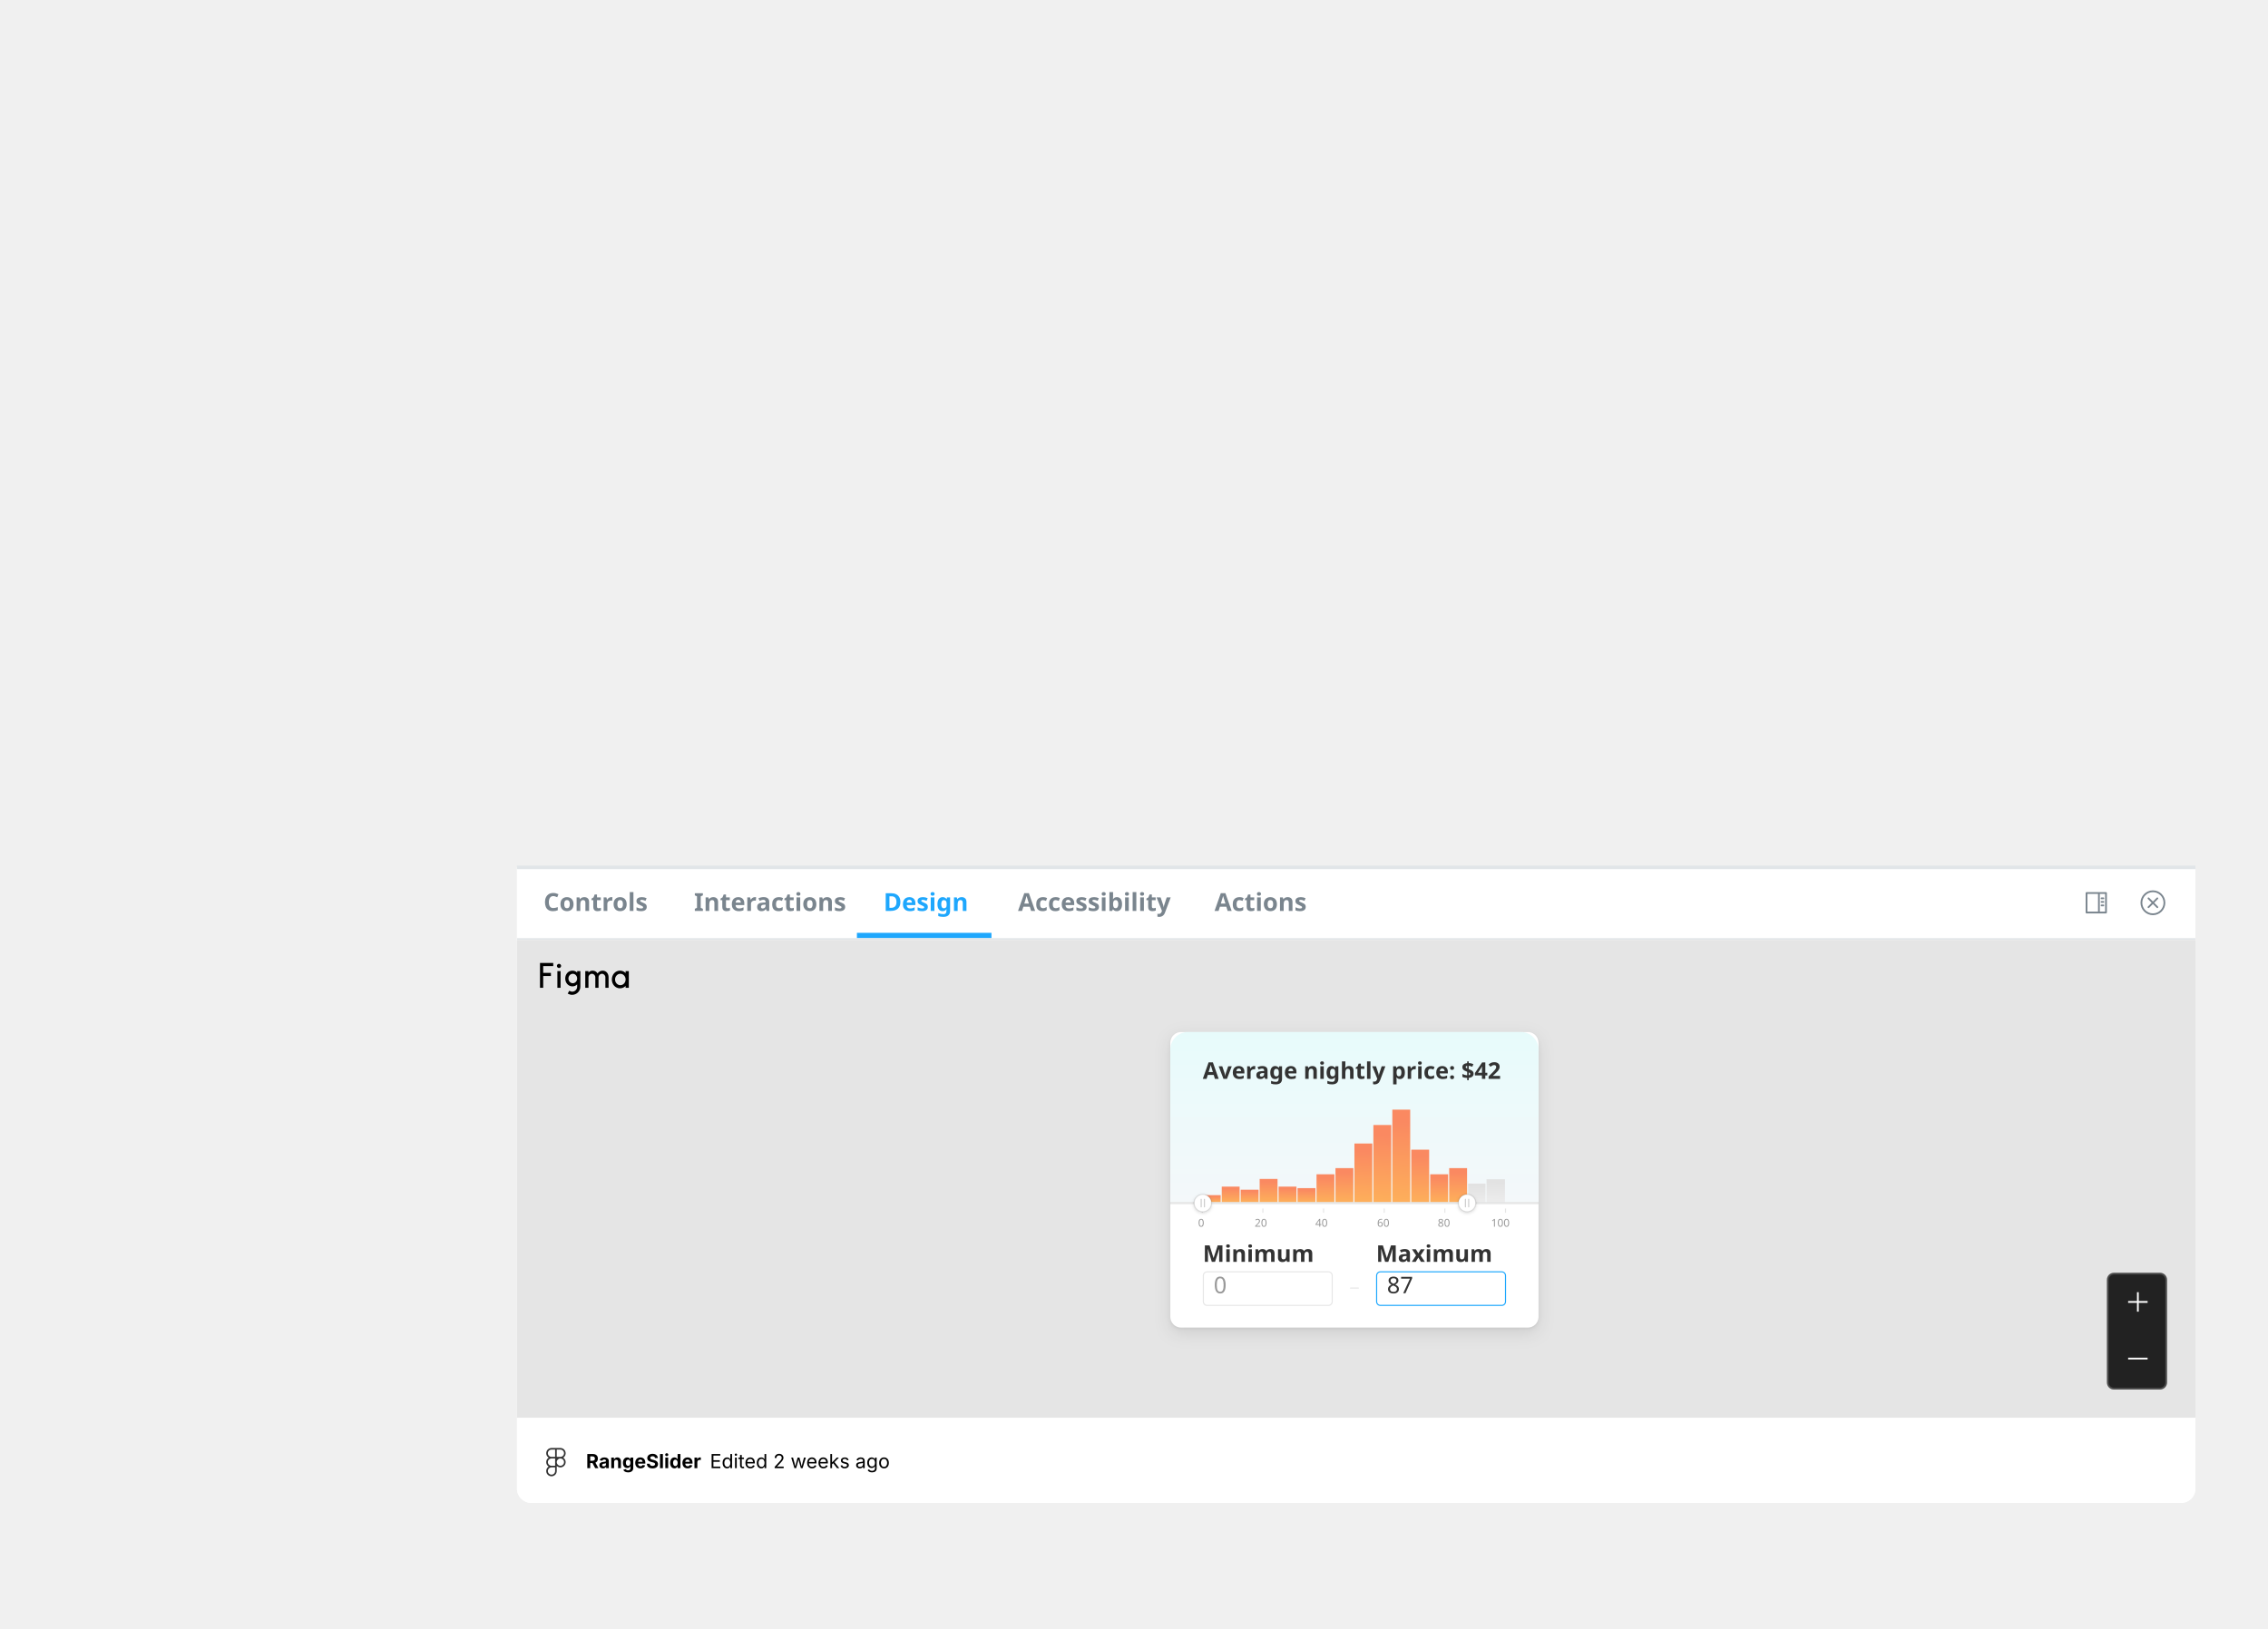
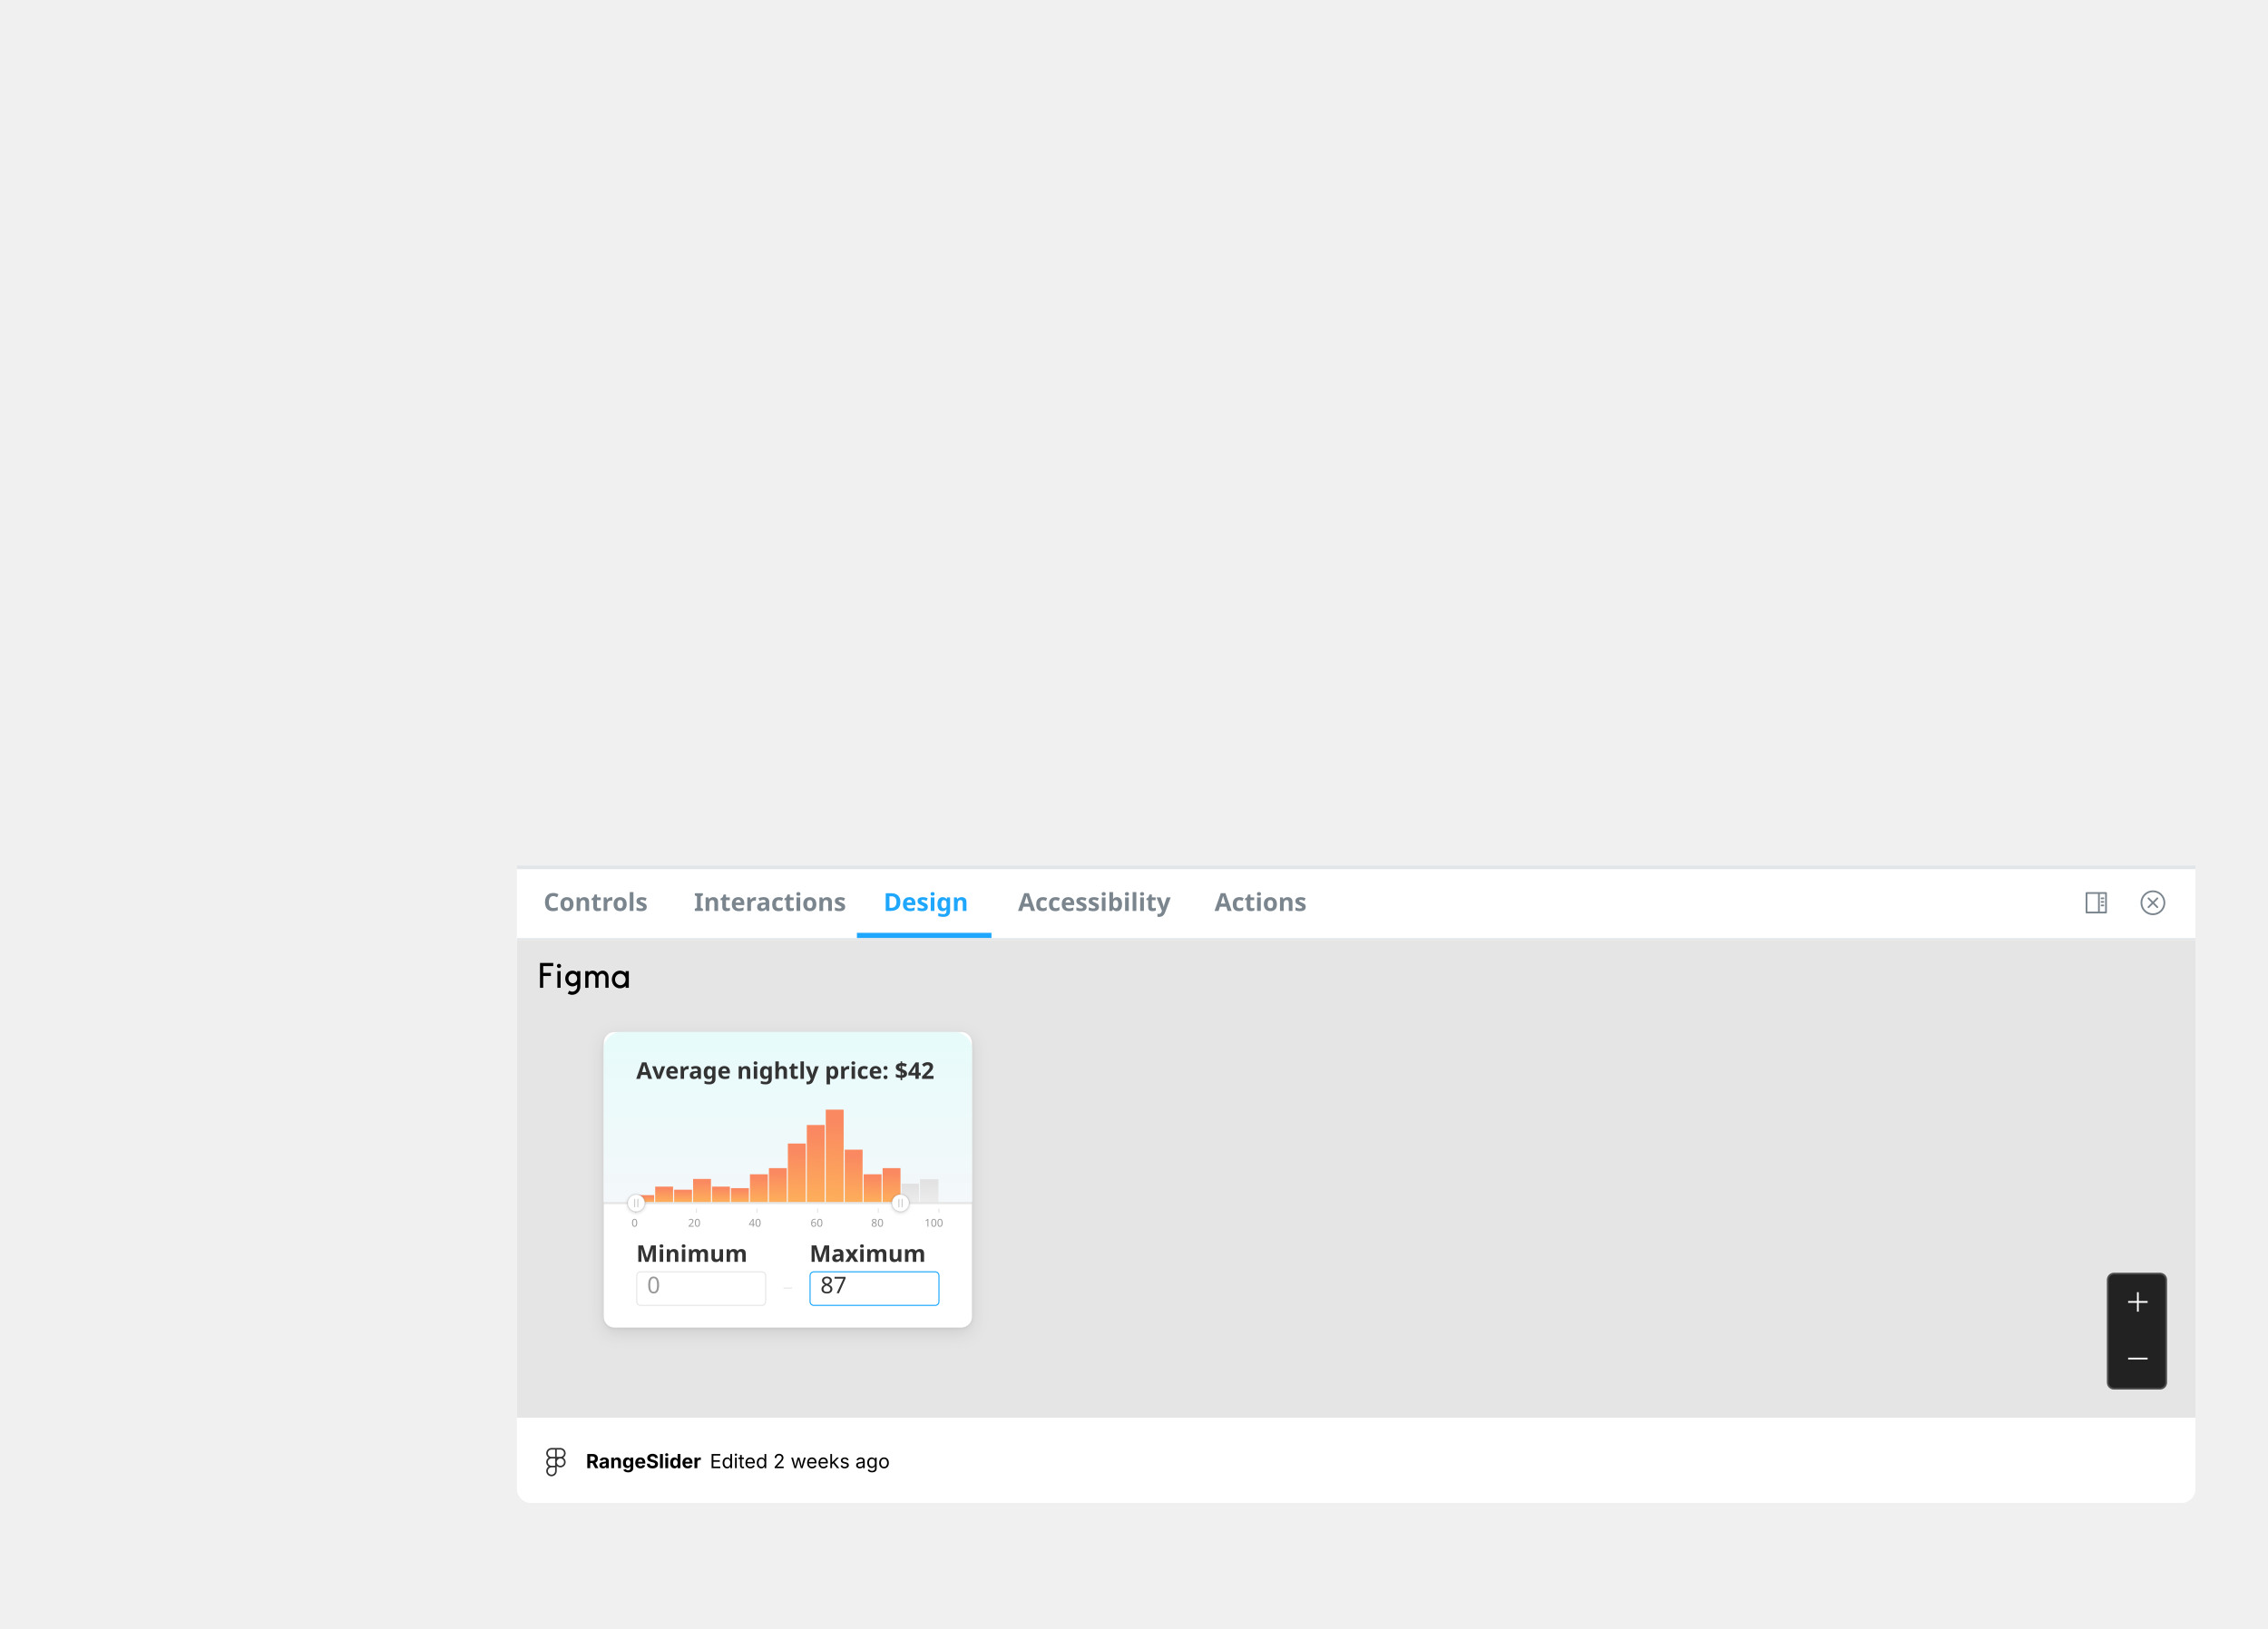
<svg xmlns="http://www.w3.org/2000/svg" width="1281" height="920" viewBox="0 0 1281 920" fill="none">
  <g clip-path="url(#clip0_5704_92120)">
    <g clip-path="url(#clip1_5704_92120)">
      <mask id="path-3-outside-2_5704_92120" maskUnits="userSpaceOnUse" x="292" y="489" width="948" height="360" fill="black">
        <rect fill="white" x="292" y="489" width="948" height="360" />
        <path d="M292 490H1240V841C1240 845.418 1236.42 849 1232 849H300C295.582 849 292 845.418 292 841V490Z" />
      </mask>
      <path d="M292 490H1240V841C1240 845.418 1236.42 849 1232 849H300C295.582 849 292 845.418 292 841V490Z" fill="white" />
      <mask id="path-5-inside-3_5704_92120" fill="white">
        <path d="M292 490H1240V531H292V490Z" />
      </mask>
      <path d="M292 490H1240V531H292V490Z" fill="white" />
      <text fill="#7A858E" xml:space="preserve" style="white-space: pre" font-family="Nunito Sans" font-size="14" font-weight="bold" letter-spacing="0em">
        <tspan x="307" y="514.606">Controls</tspan>
      </text>
      <text fill="#7A858E" xml:space="preserve" style="white-space: pre" font-family="Nunito Sans" font-size="14" font-weight="bold" letter-spacing="0em">
        <tspan x="392" y="514.606">Interactions</tspan>
      </text>
      <text fill="#1EA7FD" xml:space="preserve" style="white-space: pre" font-family="Nunito Sans" font-size="14" font-weight="bold" letter-spacing="0em">
        <tspan x="499" y="514.606">Design</tspan>
      </text>
      <rect x="484" y="527" width="76" height="3" fill="#1EA7FD" />
      <text fill="#7A858E" xml:space="preserve" style="white-space: pre" font-family="Nunito Sans" font-size="14" font-weight="bold" letter-spacing="0em">
        <tspan x="575" y="514.606">Accessibility</tspan>
      </text>
      <text fill="#7A858E" xml:space="preserve" style="white-space: pre" font-family="Nunito Sans" font-size="14" font-weight="bold" letter-spacing="0em">
        <tspan x="686" y="514.606">Actions</tspan>
      </text>
      <path d="M1186.5 507.504C1186.5 507.228 1186.72 507.004 1187 507.004H1188C1188.28 507.004 1188.5 507.228 1188.5 507.504C1188.5 507.78 1188.28 508.004 1188 508.004H1187C1186.72 508.004 1186.5 507.78 1186.5 507.504Z" fill="#7A858E" />
      <path d="M1187 509.004C1186.72 509.004 1186.5 509.228 1186.5 509.504C1186.5 509.78 1186.72 510.004 1187 510.004H1188C1188.28 510.004 1188.5 509.78 1188.5 509.504C1188.5 509.228 1188.28 509.004 1188 509.004H1187Z" fill="#7A858E" />
      <path d="M1186.5 511.504C1186.5 511.228 1186.72 511.004 1187 511.004H1188C1188.28 511.004 1188.5 511.228 1188.5 511.504C1188.5 511.78 1188.28 512.004 1188 512.004H1187C1186.72 512.004 1186.5 511.78 1186.5 511.504Z" fill="#7A858E" />
      <path fill-rule="evenodd" clip-rule="evenodd" d="M1178.5 516.004C1178.22 516.004 1178 515.78 1178 515.504V504.504C1178 504.228 1178.22 504.004 1178.5 504.004H1189.5C1189.78 504.004 1190 504.228 1190 504.504V515.504C1190 515.78 1189.78 516.004 1189.5 516.004H1178.5ZM1179 515.004V505.004H1185V515.004H1179ZM1186 505.004H1189V515.004H1186V505.004Z" fill="#7A858E" />
      <g clip-path="url(#clip2_5704_92120)">
        <path d="M1218.85 507.146C1219.05 507.342 1219.05 507.658 1218.85 507.854L1216.71 510L1218.85 512.146C1219.05 512.342 1219.05 512.658 1218.85 512.854C1218.66 513.049 1218.34 513.049 1218.15 512.854L1216 510.707L1213.85 512.854C1213.66 513.049 1213.34 513.049 1213.15 512.854C1212.95 512.658 1212.95 512.342 1213.15 512.146L1215.29 510L1213.15 507.854C1212.95 507.658 1212.95 507.342 1213.15 507.146C1213.34 506.951 1213.66 506.951 1213.85 507.146L1216 509.293L1218.15 507.146C1218.34 506.951 1218.66 506.951 1218.85 507.146Z" fill="#7A858E" />
        <path fill-rule="evenodd" clip-rule="evenodd" d="M1216 517C1219.87 517 1223 513.866 1223 510C1223 506.134 1219.87 503 1216 503C1212.13 503 1209 506.134 1209 510C1209 513.866 1212.13 517 1216 517ZM1216 516C1219.31 516 1222 513.314 1222 510C1222 506.686 1219.31 504 1216 504C1212.69 504 1210 506.686 1210 510C1210 513.314 1212.69 516 1216 516Z" fill="#7A858E" />
      </g>
      <path d="M1240 530H292V532H1240V530Z" fill="#E1E5E8" mask="url(#path-5-inside-3_5704_92120)" />
      <rect width="948" height="270" transform="translate(292 531)" fill="#E5E5E5" />
      <g filter="url(#filter0_dd_5704_92120)">
-         <rect x="661.007" y="583" width="207.985" height="167" rx="6.117" fill="white" />
+         <rect x="341.007" y="583" width="207.985" height="167" rx="6.117" fill="white" />
      </g>
      <text fill="#333333" xml:space="preserve" style="white-space: pre" font-family="Nunito Sans" font-size="13" font-weight="bold" letter-spacing="0em">
-         <tspan x="679.359" y="712.849">Minimum</tspan>
+         <tspan x="359.359" y="712.849">Minimum</tspan>
      </text>
      <text fill="#333333" xml:space="preserve" style="white-space: pre" font-family="Nunito Sans" font-size="13" font-weight="bold" letter-spacing="0em">
-         <tspan x="777.234" y="712.849">Maximum</tspan>
-       </text>
-       <rect x="777.54" y="718.496" width="72.795" height="18.963" rx="2.141" fill="white" />
+         <tspan x="457.234" y="712.849">Maximum</tspan>
+       </text>
+       <rect x="457.54" y="718.496" width="72.795" height="18.963" rx="2.141" fill="white" />
      <text fill="#333333" xml:space="preserve" style="white-space: pre" font-family="Nunito Sans" font-size="13" letter-spacing="0em">
-         <tspan x="783.352" y="730.594">87</tspan>
-       </text>
-       <rect x="777.54" y="718.496" width="72.795" height="18.963" rx="2.141" stroke="#1EA7FD" stroke-width="0.612" />
-       <rect x="679.359" y="718.19" width="73.407" height="19.575" rx="2.447" fill="white" />
+         <tspan x="463.352" y="730.594">87</tspan>
+       </text>
+       <rect x="457.54" y="718.496" width="72.795" height="18.963" rx="2.141" stroke="#1EA7FD" stroke-width="0.612" />
+       <rect x="359.359" y="718.19" width="73.407" height="19.575" rx="2.447" fill="white" />
      <text fill="#999999" xml:space="preserve" style="white-space: pre" font-family="Nunito Sans" font-size="13" letter-spacing="0em">
-         <tspan x="685.476" y="730.594">0</tspan>
-       </text>
-       <rect x="679.665" y="718.496" width="72.795" height="18.963" rx="2.141" stroke="black" stroke-opacity="0.1" stroke-width="0.612" />
-       <rect x="762.553" y="727.366" width="4.894" height="0.612" fill="black" fill-opacity="0.1" />
-       <path d="M661.007 593C661.007 587.477 665.484 583 671.007 583H858.993C864.516 583 868.993 587.477 868.993 593V679.04H661.007V593Z" fill="url(#paint0_linear_5704_92120)" />
-       <rect width="10.093" height="3.869" transform="matrix(-1 0 0 1 689.452 675.178)" fill="url(#paint1_linear_5704_92120)" />
-       <rect width="10.093" height="8.697" transform="matrix(-1 0 0 1 700.157 670.35)" fill="url(#paint2_linear_5704_92120)" />
-       <rect width="10.093" height="6.957" transform="matrix(-1 0 0 1 710.863 672.09)" fill="url(#paint3_linear_5704_92120)" />
-       <rect width="10.093" height="13.045" transform="matrix(-1 0 0 1 721.568 666.002)" fill="url(#paint4_linear_5704_92120)" />
-       <rect width="10.093" height="8.697" transform="matrix(-1 0 0 1 732.273 670.35)" fill="url(#paint5_linear_5704_92120)" />
-       <rect width="10.093" height="7.827" transform="matrix(-1 0 0 1 742.978 671.22)" fill="url(#paint6_linear_5704_92120)" />
-       <rect width="10.093" height="15.654" transform="matrix(-1 0 0 1 753.683 663.393)" fill="url(#paint7_linear_5704_92120)" />
-       <rect width="10.093" height="19.133" transform="matrix(-1 0 0 1 764.388 659.914)" fill="url(#paint8_linear_5704_92120)" />
-       <rect width="10.093" height="33.048" transform="matrix(-1 0 0 1 775.094 645.999)" fill="url(#paint9_linear_5704_92120)" />
-       <rect width="10.093" height="43.484" transform="matrix(-1 0 0 1 785.799 635.563)" fill="url(#paint10_linear_5704_92120)" />
-       <rect width="10.093" height="52.181" transform="matrix(-1 0 0 1 796.504 626.866)" fill="url(#paint11_linear_5704_92120)" />
-       <rect width="10.093" height="29.569" transform="matrix(-1 0 0 1 807.209 649.478)" fill="url(#paint12_linear_5704_92120)" />
-       <rect width="10.093" height="15.654" transform="matrix(-1 0 0 1 817.914 663.393)" fill="url(#paint13_linear_5704_92120)" />
-       <rect width="10.093" height="19.133" transform="matrix(-1 0 0 1 828.619 659.914)" fill="url(#paint14_linear_5704_92120)" />
-       <rect width="9.788" height="10.399" transform="matrix(-1 0 0 1 839.018 668.648)" fill="url(#paint15_linear_5704_92120)" />
-       <rect width="10.399" height="12.846" transform="matrix(-1 0 0 1 850.029 666.201)" fill="url(#paint16_linear_5704_92120)" />
-       <path fill-rule="evenodd" clip-rule="evenodd" d="M679.359 682.71H678.747V685.157H679.359V682.71ZM816.385 682.711H815.773V685.158H816.385V682.711ZM747.26 682.711H747.872V685.158H747.26V682.711ZM850.641 682.711H850.029V685.158H850.641V682.711ZM713.004 682.711H713.615V685.158H713.004V682.711ZM782.128 682.711H781.516V685.158H782.128V682.711Z" fill="black" fill-opacity="0.1" />
-       <text fill="#999999" xml:space="preserve" style="white-space: pre" font-family="Nunito Sans" font-size="6.117" letter-spacing="0px">
-         <tspan x="708.665" y="693.005">20</tspan>
-       </text>
-       <text fill="#999999" xml:space="preserve" style="white-space: pre" font-family="Nunito Sans" font-size="6.117" letter-spacing="0px">
-         <tspan x="742.922" y="693.005">40</tspan>
-       </text>
-       <text fill="#999999" xml:space="preserve" style="white-space: pre" font-family="Nunito Sans" font-size="6.117" letter-spacing="0px">
-         <tspan x="777.793" y="693.005">60</tspan>
-       </text>
-       <text fill="#999999" xml:space="preserve" style="white-space: pre" font-family="Nunito Sans" font-size="6.117" letter-spacing="0px">
-         <tspan x="812.046" y="693.005">80</tspan>
-       </text>
-       <text fill="#999999" xml:space="preserve" style="white-space: pre" font-family="Nunito Sans" font-size="6.117" letter-spacing="0px">
-         <tspan x="842.187" y="693.005">100</tspan>
-       </text>
-       <text fill="#999999" xml:space="preserve" style="white-space: pre" font-family="Nunito Sans" font-size="6.117" letter-spacing="0px">
-         <tspan x="676.69" y="693.005">0</tspan>
+         <tspan x="365.476" y="730.594">0</tspan>
+       </text>
+       <rect x="359.665" y="718.496" width="72.795" height="18.963" rx="2.141" stroke="black" stroke-opacity="0.1" stroke-width="0.612" />
+       <rect x="442.553" y="727.366" width="4.894" height="0.612" fill="black" fill-opacity="0.1" />
+       <path d="M341.007 593C341.007 587.477 345.484 583 351.007 583H538.993C544.516 583 548.993 587.477 548.993 593V679.04H341.007V593Z" fill="url(#paint0_linear_5704_92120)" />
+       <rect width="10.093" height="3.869" transform="matrix(-1 0 0 1 369.452 675.178)" fill="url(#paint1_linear_5704_92120)" />
+       <rect width="10.093" height="8.697" transform="matrix(-1 0 0 1 380.157 670.35)" fill="url(#paint2_linear_5704_92120)" />
+       <rect width="10.093" height="6.957" transform="matrix(-1 0 0 1 390.863 672.09)" fill="url(#paint3_linear_5704_92120)" />
+       <rect width="10.093" height="13.045" transform="matrix(-1 0 0 1 401.568 666.002)" fill="url(#paint4_linear_5704_92120)" />
+       <rect width="10.093" height="8.697" transform="matrix(-1 0 0 1 412.273 670.35)" fill="url(#paint5_linear_5704_92120)" />
+       <rect width="10.093" height="7.827" transform="matrix(-1 0 0 1 422.978 671.22)" fill="url(#paint6_linear_5704_92120)" />
+       <rect width="10.093" height="15.654" transform="matrix(-1 0 0 1 433.683 663.393)" fill="url(#paint7_linear_5704_92120)" />
+       <rect width="10.093" height="19.133" transform="matrix(-1 0 0 1 444.388 659.914)" fill="url(#paint8_linear_5704_92120)" />
+       <rect width="10.093" height="33.048" transform="matrix(-1 0 0 1 455.094 645.999)" fill="url(#paint9_linear_5704_92120)" />
+       <rect width="10.093" height="43.484" transform="matrix(-1 0 0 1 465.799 635.563)" fill="url(#paint10_linear_5704_92120)" />
+       <rect width="10.093" height="52.181" transform="matrix(-1 0 0 1 476.504 626.866)" fill="url(#paint11_linear_5704_92120)" />
+       <rect width="10.093" height="29.569" transform="matrix(-1 0 0 1 487.209 649.478)" fill="url(#paint12_linear_5704_92120)" />
+       <rect width="10.093" height="15.654" transform="matrix(-1 0 0 1 497.914 663.393)" fill="url(#paint13_linear_5704_92120)" />
+       <rect width="10.093" height="19.133" transform="matrix(-1 0 0 1 508.619 659.914)" fill="url(#paint14_linear_5704_92120)" />
+       <rect width="9.788" height="10.399" transform="matrix(-1 0 0 1 519.018 668.648)" fill="url(#paint15_linear_5704_92120)" />
+       <rect width="10.399" height="12.846" transform="matrix(-1 0 0 1 530.029 666.201)" fill="url(#paint16_linear_5704_92120)" />
+       <path fill-rule="evenodd" clip-rule="evenodd" d="M359.359 682.71H358.747V685.157H359.359V682.71ZM496.385 682.711H495.773V685.158H496.385V682.711ZM427.26 682.711H427.872V685.158H427.26V682.711ZM530.641 682.711H530.029V685.158H530.641V682.711ZM393.004 682.711H393.615V685.158H393.004V682.711ZM462.128 682.711H461.516V685.158H462.128V682.711Z" fill="black" fill-opacity="0.1" />
+       <text fill="#999999" xml:space="preserve" style="white-space: pre" font-family="Nunito Sans" font-size="6.117" letter-spacing="0px">
+         <tspan x="388.665" y="693.005">20</tspan>
+       </text>
+       <text fill="#999999" xml:space="preserve" style="white-space: pre" font-family="Nunito Sans" font-size="6.117" letter-spacing="0px">
+         <tspan x="422.922" y="693.005">40</tspan>
+       </text>
+       <text fill="#999999" xml:space="preserve" style="white-space: pre" font-family="Nunito Sans" font-size="6.117" letter-spacing="0px">
+         <tspan x="457.793" y="693.005">60</tspan>
+       </text>
+       <text fill="#999999" xml:space="preserve" style="white-space: pre" font-family="Nunito Sans" font-size="6.117" letter-spacing="0px">
+         <tspan x="492.046" y="693.005">80</tspan>
+       </text>
+       <text fill="#999999" xml:space="preserve" style="white-space: pre" font-family="Nunito Sans" font-size="6.117" letter-spacing="0px">
+         <tspan x="522.187" y="693.005">100</tspan>
+       </text>
+       <text fill="#999999" xml:space="preserve" style="white-space: pre" font-family="Nunito Sans" font-size="6.117" letter-spacing="0px">
+         <tspan x="356.69" y="693.005">0</tspan>
      </text>
      <text fill="#333333" xml:space="preserve" style="white-space: pre" font-family="Nunito Sans" font-size="13" font-weight="bold" letter-spacing="0em">
-         <tspan x="679.359" y="609.468">Average nightly price: $42</tspan>
-       </text>
-       <rect x="868.993" y="680.264" width="207.985" height="1.223" transform="rotate(-180 868.993 680.264)" fill="black" fill-opacity="0.1" />
+         <tspan x="359.359" y="609.468">Average nightly price: $42</tspan>
+       </text>
+       <rect x="548.993" y="680.264" width="207.985" height="1.223" transform="rotate(-180 548.993 680.264)" fill="black" fill-opacity="0.1" />
      <g filter="url(#filter1_d_5704_92120)">
-         <circle cx="828.619" cy="679.652" r="4.894" fill="white" />
-         <circle cx="828.619" cy="679.652" r="4.894" stroke="black" stroke-opacity="0.1" stroke-width="0.612" />
-       </g>
-       <rect x="827.396" y="677.205" width="0.612" height="4.894" rx="0.306" fill="#CCCCCC" />
-       <rect x="829.231" y="677.205" width="0.612" height="4.894" rx="0.306" fill="#CCCCCC" />
+         <circle cx="508.619" cy="679.652" r="4.894" fill="white" />
+         <circle cx="508.619" cy="679.652" r="4.894" stroke="black" stroke-opacity="0.1" stroke-width="0.612" />
+       </g>
+       <rect x="507.396" y="677.205" width="0.612" height="4.894" rx="0.306" fill="#CCCCCC" />
+       <rect x="509.231" y="677.205" width="0.612" height="4.894" rx="0.306" fill="#CCCCCC" />
      <g filter="url(#filter2_d_5704_92120)">
-         <circle cx="679.359" cy="679.652" r="4.894" fill="white" />
-         <circle cx="679.359" cy="679.652" r="4.894" stroke="black" stroke-opacity="0.1" stroke-width="0.612" />
-       </g>
-       <rect x="678.135" y="677.205" width="0.612" height="4.894" rx="0.306" fill="#CCCCCC" />
-       <rect x="679.971" y="677.205" width="0.612" height="4.894" rx="0.306" fill="#CCCCCC" />
+         <circle cx="359.359" cy="679.652" r="4.894" fill="white" />
+         <circle cx="359.359" cy="679.652" r="4.894" stroke="black" stroke-opacity="0.1" stroke-width="0.612" />
+       </g>
+       <rect x="358.135" y="677.205" width="0.612" height="4.894" rx="0.306" fill="#CCCCCC" />
+       <rect x="359.971" y="677.205" width="0.612" height="4.894" rx="0.306" fill="#CCCCCC" />
      <rect x="1190.5" y="719.5" width="33" height="65" rx="3.5" fill="#222222" />
      <rect x="1202" y="767" width="11" height="1" fill="white" />
      <path fill-rule="evenodd" clip-rule="evenodd" d="M1208 730H1207V735H1202V736H1207V741H1208V736H1213V735H1208V730Z" fill="white" />
      <rect x="1190.5" y="719.5" width="33" height="65" rx="3.5" stroke="#4E4E4E" />
      <path d="M305 558.048V544H312.483V545.768H306.807V549.596H311.165V551.364H306.807V558.054L305 558.048Z" fill="black" />
      <path d="M316.916 545.674C316.916 546.325 316.387 546.852 315.736 546.852C315.085 546.852 314.558 546.324 314.558 545.674C314.558 545.023 315.086 544.494 315.736 544.494C316.387 544.494 316.916 545.023 316.916 545.674Z" fill="black" />
      <path d="M314.817 558.051V548.621H316.624V558.051H314.817Z" fill="black" />
      <path fill-rule="evenodd" clip-rule="evenodd" d="M319.253 552.786C319.253 550.376 320.928 548.346 323.328 548.346C324.427 548.346 325.333 548.771 325.992 549.464V548.621H327.8V557.363C327.8 559.924 325.723 562 323.163 562C322.238 562 321.377 561.729 320.654 561.263L321.559 559.695C322.015 560.009 322.587 560.232 323.163 560.232C324.765 560.232 325.992 558.926 325.992 557.363V556.108C325.333 556.8 324.428 557.226 323.328 557.226C320.928 557.226 319.253 555.196 319.253 552.786ZM323.525 550.114C322.205 550.114 321.061 551.29 321.061 552.786C321.061 554.282 322.205 555.458 323.525 555.458C324.845 555.458 325.989 554.282 325.989 552.786C325.989 551.29 324.845 550.114 323.525 550.114Z" fill="black" />
      <path d="M334.312 550.114C333.244 550.114 332.377 551.019 332.377 552.088V558.051H330.57V548.621H332.377V549.485C332.907 548.8 333.687 548.345 334.705 548.345C335.972 548.345 336.944 548.975 337.507 549.937C338.133 549.007 339.154 548.346 340.383 548.346C342.44 548.346 343.721 550.006 343.733 552.059V558.051H341.926V552.088C341.926 551.019 341.059 550.114 339.99 550.114C338.921 550.114 338.055 551.019 338.055 552.088V558.051H336.248V552.088C336.248 551.019 335.381 550.114 334.312 550.114Z" fill="black" />
      <path fill-rule="evenodd" clip-rule="evenodd" d="M350.177 548.346C351.455 548.346 352.556 548.86 353.36 549.69V548.621H355.167V558.051H353.36V556.982C352.556 557.812 351.455 558.326 350.177 558.326C347.488 558.326 345.58 556.049 345.58 553.336C345.58 550.622 347.488 548.346 350.177 548.346ZM350.374 550.114C348.766 550.114 347.387 551.536 347.387 553.336C347.387 555.136 348.766 556.558 350.374 556.558C351.981 556.558 353.36 555.136 353.36 553.336C353.36 551.536 351.981 550.114 350.374 550.114Z" fill="black" />
      <rect width="948" height="48" transform="translate(292 801)" fill="white" />
      <path fill-rule="evenodd" clip-rule="evenodd" d="M316.514 818H311.49C310.701 818 309.944 818.313 309.386 818.871C308.828 819.429 308.514 820.186 308.514 820.975C308.514 821.764 308.828 822.521 309.386 823.079C309.542 823.235 309.713 823.371 309.896 823.488C309.713 823.604 309.542 823.74 309.386 823.896C308.828 824.454 308.514 825.211 308.514 826C308.514 826.789 308.828 827.546 309.386 828.104C309.542 828.26 309.713 828.396 309.896 828.512C309.713 828.629 309.542 828.765 309.386 828.921C308.828 829.479 308.514 830.236 308.514 831.025C308.514 831.814 308.828 832.571 309.386 833.129C309.944 833.687 310.701 834 311.49 834C312.279 834 313.035 833.687 313.593 833.129C314.151 832.571 314.465 831.814 314.465 831.025V828.157C315.017 828.682 315.751 828.975 316.514 828.975C317.304 828.975 318.06 828.662 318.618 828.104C319.176 827.546 319.49 826.789 319.49 826C319.49 825.211 319.176 824.454 318.618 823.896C318.462 823.74 318.291 823.604 318.108 823.488C318.291 823.371 318.462 823.235 318.618 823.079C319.176 822.521 319.49 821.764 319.49 820.975C319.49 820.186 319.176 819.429 318.618 818.871C318.06 818.313 317.304 818 316.514 818ZM314.465 826C314.465 826.544 314.681 827.065 315.065 827.449C315.45 827.834 315.971 828.05 316.514 828.05C317.058 828.05 317.579 827.834 317.964 827.449C318.348 827.065 318.564 826.544 318.564 826C318.564 825.456 318.348 824.935 317.964 824.551C317.579 824.166 317.058 823.95 316.514 823.95C315.971 823.95 315.45 824.166 315.065 824.551C314.681 824.935 314.465 825.456 314.465 826ZM313.539 828.975H311.49C310.946 828.975 310.425 829.191 310.04 829.576C309.656 829.96 309.44 830.481 309.44 831.025C309.44 831.568 309.656 832.09 310.04 832.474C310.425 832.859 310.946 833.074 311.49 833.074C312.033 833.074 312.555 832.859 312.939 832.474C313.323 832.09 313.539 831.568 313.539 831.025V828.975ZM311.49 823.025H313.539V818.926H311.49C310.946 818.926 310.425 819.142 310.04 819.526C309.656 819.91 309.44 820.432 309.44 820.975C309.44 821.519 309.656 822.04 310.04 822.425C310.425 822.809 310.946 823.025 311.49 823.025ZM311.49 823.95C310.946 823.95 310.425 824.166 310.04 824.551C309.656 824.935 309.44 825.456 309.44 826C309.44 826.544 309.656 827.065 310.04 827.449C310.425 827.834 310.946 828.05 311.49 828.05H313.539V823.95H311.49ZM316.514 823.025H314.465V818.926H316.514C317.058 818.926 317.579 819.142 317.964 819.526C318.348 819.91 318.564 820.432 318.564 820.975C318.564 821.519 318.348 822.04 317.964 822.425C317.579 822.809 317.058 823.025 316.514 823.025Z" fill="#333333" />
      <text fill="black" xml:space="preserve" style="white-space: pre" font-family="SF Pro Text" font-size="11" font-weight="bold" letter-spacing="0em">
        <tspan x="331" y="829.41">RangeSlider </tspan>
      </text>
      <text fill="black" xml:space="preserve" style="white-space: pre" font-family="SF Pro Text" font-size="11" letter-spacing="0em">
        <tspan x="400.964" y="829.41">Edited 2 weeks ago</tspan>
      </text>
    </g>
    <path d="M292 489H1240V491H292V489ZM1240 849H292H1240ZM292 849V490V849ZM1240 490V849V490Z" fill="#E1E5E8" mask="url(#path-3-outside-2_5704_92120)" />
  </g>
  <path d="M292 489H1240V491H292V489ZM1240 849H292H1240ZM292 849V490V849ZM1240 490V849V490Z" fill="#E1E5E8" mask="url(#path-1-inside-1_5704_92120)" />
  <defs>
-     <filter id="filter0_dd_5704_92120" x="651.832" y="576.883" width="226.337" height="185.352" filterUnits="userSpaceOnUse" color-interpolation-filters="sRGB">
+     <filter id="filter0_dd_5704_92120" x="331.832" y="576.883" width="226.337" height="185.352" filterUnits="userSpaceOnUse" color-interpolation-filters="sRGB">
      <feFlood flood-opacity="0" result="BackgroundImageFix" />
      <feColorMatrix in="SourceAlpha" type="matrix" values="0 0 0 0 0 0 0 0 0 0 0 0 0 0 0 0 0 0 127 0" result="hardAlpha" />
      <feOffset dy="3.059" />
      <feGaussianBlur stdDeviation="4.588" />
      <feColorMatrix type="matrix" values="0 0 0 0 0 0 0 0 0 0 0 0 0 0 0 0 0 0 0.1 0" />
      <feBlend mode="normal" in2="BackgroundImageFix" result="effect1_dropShadow_5704_92120" />
      <feColorMatrix in="SourceAlpha" type="matrix" values="0 0 0 0 0 0 0 0 0 0 0 0 0 0 0 0 0 0 127 0" result="hardAlpha" />
      <feOffset dy="0.612" />
      <feGaussianBlur stdDeviation="0.918" />
      <feColorMatrix type="matrix" values="0 0 0 0 0 0 0 0 0 0 0 0 0 0 0 0 0 0 0.05 0" />
      <feBlend mode="normal" in2="effect1_dropShadow_5704_92120" result="effect2_dropShadow_5704_92120" />
      <feBlend mode="normal" in="SourceGraphic" in2="effect2_dropShadow_5704_92120" result="shape" />
    </filter>
-     <filter id="filter1_d_5704_92120" x="821.584" y="673.229" width="14.07" height="14.069" filterUnits="userSpaceOnUse" color-interpolation-filters="sRGB">
+     <filter id="filter1_d_5704_92120" x="501.584" y="673.229" width="14.07" height="14.069" filterUnits="userSpaceOnUse" color-interpolation-filters="sRGB">
      <feFlood flood-opacity="0" result="BackgroundImageFix" />
      <feColorMatrix in="SourceAlpha" type="matrix" values="0 0 0 0 0 0 0 0 0 0 0 0 0 0 0 0 0 0 127 0" result="hardAlpha" />
      <feOffset dy="0.612" />
      <feGaussianBlur stdDeviation="0.918" />
      <feColorMatrix type="matrix" values="0 0 0 0 0 0 0 0 0 0 0 0 0 0 0 0 0 0 0.1 0" />
      <feBlend mode="normal" in2="BackgroundImageFix" result="effect1_dropShadow_5704_92120" />
      <feBlend mode="normal" in="SourceGraphic" in2="effect1_dropShadow_5704_92120" result="shape" />
    </filter>
-     <filter id="filter2_d_5704_92120" x="672.324" y="673.229" width="14.07" height="14.069" filterUnits="userSpaceOnUse" color-interpolation-filters="sRGB">
+     <filter id="filter2_d_5704_92120" x="352.324" y="673.229" width="14.07" height="14.069" filterUnits="userSpaceOnUse" color-interpolation-filters="sRGB">
      <feFlood flood-opacity="0" result="BackgroundImageFix" />
      <feColorMatrix in="SourceAlpha" type="matrix" values="0 0 0 0 0 0 0 0 0 0 0 0 0 0 0 0 0 0 127 0" result="hardAlpha" />
      <feOffset dy="0.612" />
      <feGaussianBlur stdDeviation="0.918" />
      <feColorMatrix type="matrix" values="0 0 0 0 0 0 0 0 0 0 0 0 0 0 0 0 0 0 0.1 0" />
      <feBlend mode="normal" in2="BackgroundImageFix" result="effect1_dropShadow_5704_92120" />
      <feBlend mode="normal" in="SourceGraphic" in2="effect1_dropShadow_5704_92120" result="shape" />
    </filter>
-     <linearGradient id="paint0_linear_5704_92120" x1="765" y1="583" x2="765" y2="679.04" gradientUnits="userSpaceOnUse">
+     <linearGradient id="paint0_linear_5704_92120" x1="445" y1="583" x2="445" y2="679.04" gradientUnits="userSpaceOnUse">
      <stop stop-color="#E7FBFB" />
      <stop offset="1" stop-color="#F4F8FA" />
    </linearGradient>
    <linearGradient id="paint1_linear_5704_92120" x1="-1.316" y1="0.544" x2="-1.288" y2="5.152" gradientUnits="userSpaceOnUse">
      <stop stop-color="#FA8961" />
      <stop offset="1" stop-color="#FFBD58" />
    </linearGradient>
    <linearGradient id="paint2_linear_5704_92120" x1="-1.316" y1="1.224" x2="-1.173" y2="11.579" gradientUnits="userSpaceOnUse">
      <stop stop-color="#FA8961" />
      <stop offset="1" stop-color="#FFBD58" />
    </linearGradient>
    <linearGradient id="paint3_linear_5704_92120" x1="-1.316" y1="0.979" x2="-1.224" y2="9.264" gradientUnits="userSpaceOnUse">
      <stop stop-color="#FA8961" />
      <stop offset="1" stop-color="#FFBD58" />
    </linearGradient>
    <linearGradient id="paint4_linear_5704_92120" x1="-1.316" y1="1.835" x2="-0.993" y2="17.365" gradientUnits="userSpaceOnUse">
      <stop stop-color="#FA8961" />
      <stop offset="1" stop-color="#FFBD58" />
    </linearGradient>
    <linearGradient id="paint5_linear_5704_92120" x1="-1.316" y1="1.224" x2="-1.173" y2="11.579" gradientUnits="userSpaceOnUse">
      <stop stop-color="#FA8961" />
      <stop offset="1" stop-color="#FFBD58" />
    </linearGradient>
    <linearGradient id="paint6_linear_5704_92120" x1="-1.316" y1="1.101" x2="-1.2" y2="10.421" gradientUnits="userSpaceOnUse">
      <stop stop-color="#FA8961" />
      <stop offset="1" stop-color="#FFBD58" />
    </linearGradient>
    <linearGradient id="paint7_linear_5704_92120" x1="-1.316" y1="2.202" x2="-0.851" y2="20.834" gradientUnits="userSpaceOnUse">
      <stop stop-color="#FA8961" />
      <stop offset="1" stop-color="#FFBD58" />
    </linearGradient>
    <linearGradient id="paint8_linear_5704_92120" x1="-1.316" y1="2.692" x2="-0.622" y2="25.457" gradientUnits="userSpaceOnUse">
      <stop stop-color="#FA8961" />
      <stop offset="1" stop-color="#FFBD58" />
    </linearGradient>
    <linearGradient id="paint9_linear_5704_92120" x1="-1.316" y1="4.65" x2="0.751" y2="43.898" gradientUnits="userSpaceOnUse">
      <stop stop-color="#FA8961" />
      <stop offset="1" stop-color="#FFBD58" />
    </linearGradient>
    <linearGradient id="paint10_linear_5704_92120" x1="-1.316" y1="6.118" x2="2.256" y2="57.657" gradientUnits="userSpaceOnUse">
      <stop stop-color="#FA8961" />
      <stop offset="1" stop-color="#FFBD58" />
    </linearGradient>
    <linearGradient id="paint11_linear_5704_92120" x1="-1.316" y1="7.342" x2="3.817" y2="69.058" gradientUnits="userSpaceOnUse">
      <stop stop-color="#FA8961" />
      <stop offset="1" stop-color="#FFBD58" />
    </linearGradient>
    <linearGradient id="paint12_linear_5704_92120" x1="-1.316" y1="4.16" x2="0.34" y2="39.297" gradientUnits="userSpaceOnUse">
      <stop stop-color="#FA8961" />
      <stop offset="1" stop-color="#FFBD58" />
    </linearGradient>
    <linearGradient id="paint13_linear_5704_92120" x1="-1.316" y1="2.202" x2="-0.851" y2="20.834" gradientUnits="userSpaceOnUse">
      <stop stop-color="#FA8961" />
      <stop offset="1" stop-color="#FFBD58" />
    </linearGradient>
    <linearGradient id="paint14_linear_5704_92120" x1="-1.316" y1="2.692" x2="-0.622" y2="25.457" gradientUnits="userSpaceOnUse">
      <stop stop-color="#FA8961" />
      <stop offset="1" stop-color="#FFBD58" />
    </linearGradient>
    <linearGradient id="paint15_linear_5704_92120" x1="-1.276" y1="1.463" x2="-1.065" y2="13.844" gradientUnits="userSpaceOnUse">
      <stop stop-color="#E2E2E2" />
      <stop offset="1" stop-color="#F0F0F0" />
    </linearGradient>
    <linearGradient id="paint16_linear_5704_92120" x1="-1.356" y1="1.807" x2="-1.052" y2="17.1" gradientUnits="userSpaceOnUse">
      <stop stop-color="#E2E2E2" />
      <stop offset="1" stop-color="#F0F0F0" />
    </linearGradient>
    <clipPath id="clip0_5704_92120">
      <path d="M292 490H1240V841C1240 845.418 1236.42 849 1232 849H300C295.582 849 292 845.418 292 841V490Z" fill="white" />
    </clipPath>
    <clipPath id="clip1_5704_92120">
      <path d="M292 490H1240V841C1240 845.418 1236.42 849 1232 849H300C295.582 849 292 845.418 292 841V490Z" fill="white" />
    </clipPath>
    <clipPath id="clip2_5704_92120">
      <rect width="14" height="14" fill="white" transform="translate(1209 503)" />
    </clipPath>
  </defs>
</svg>
